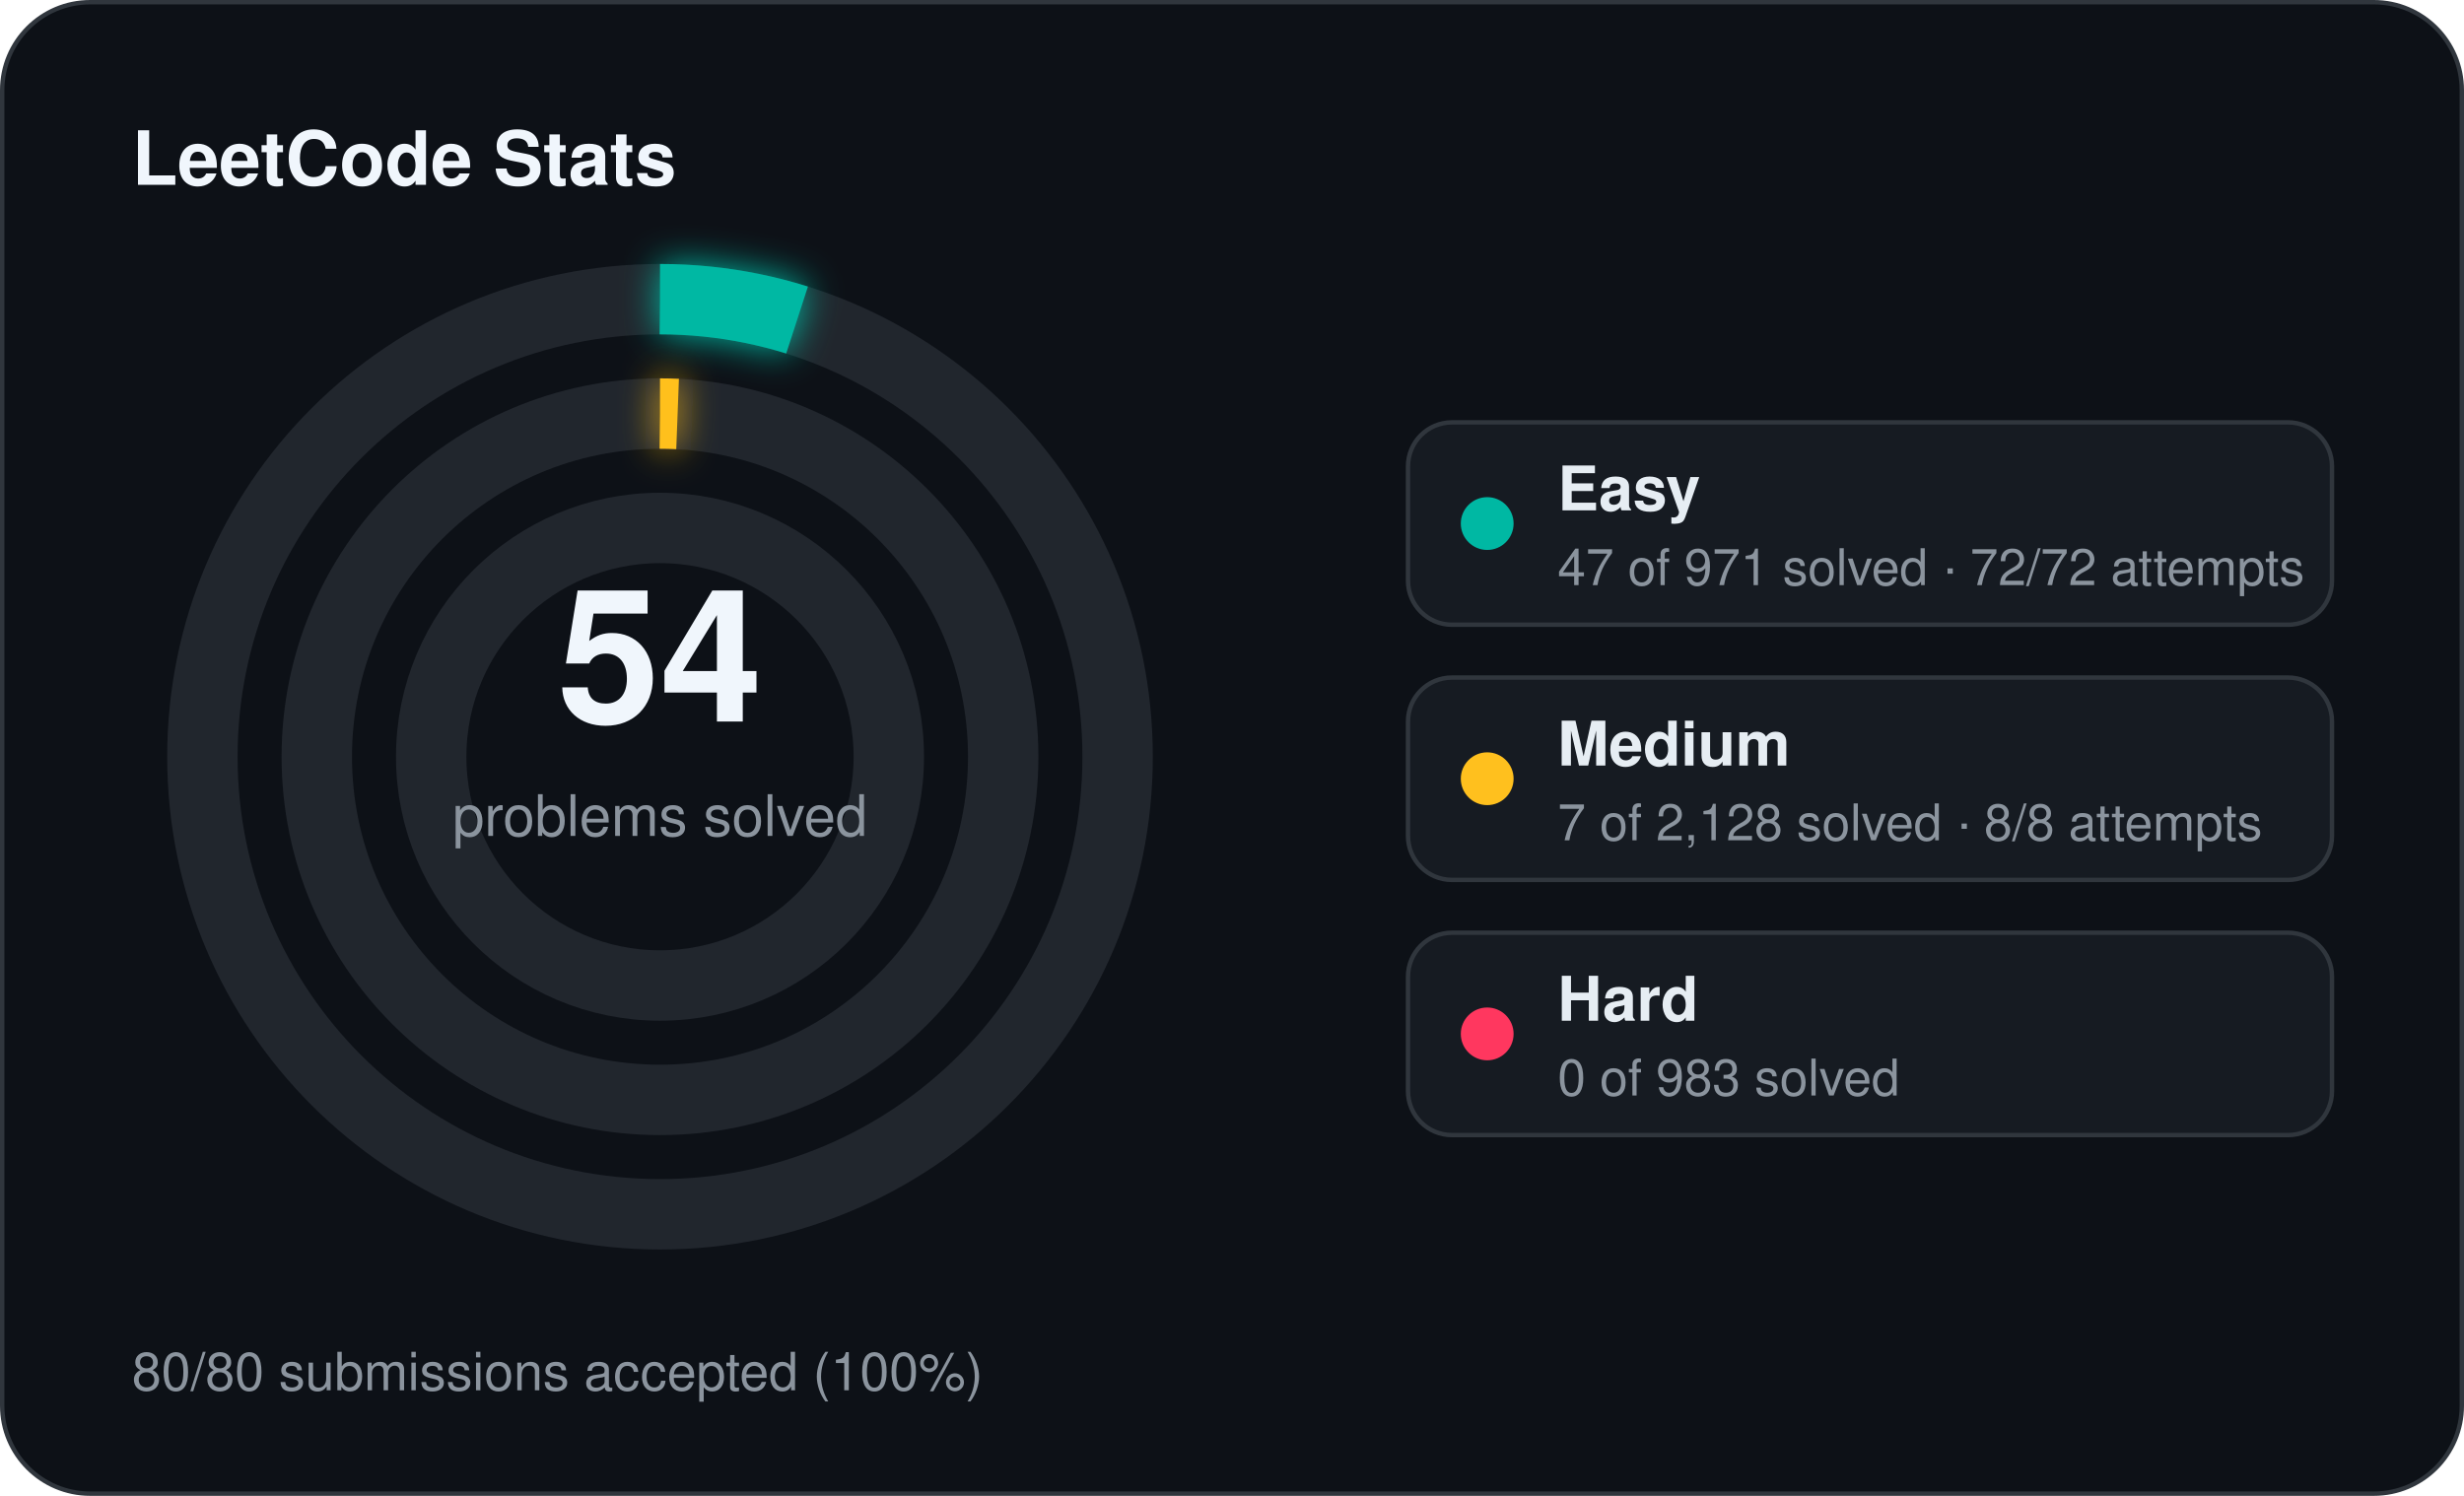
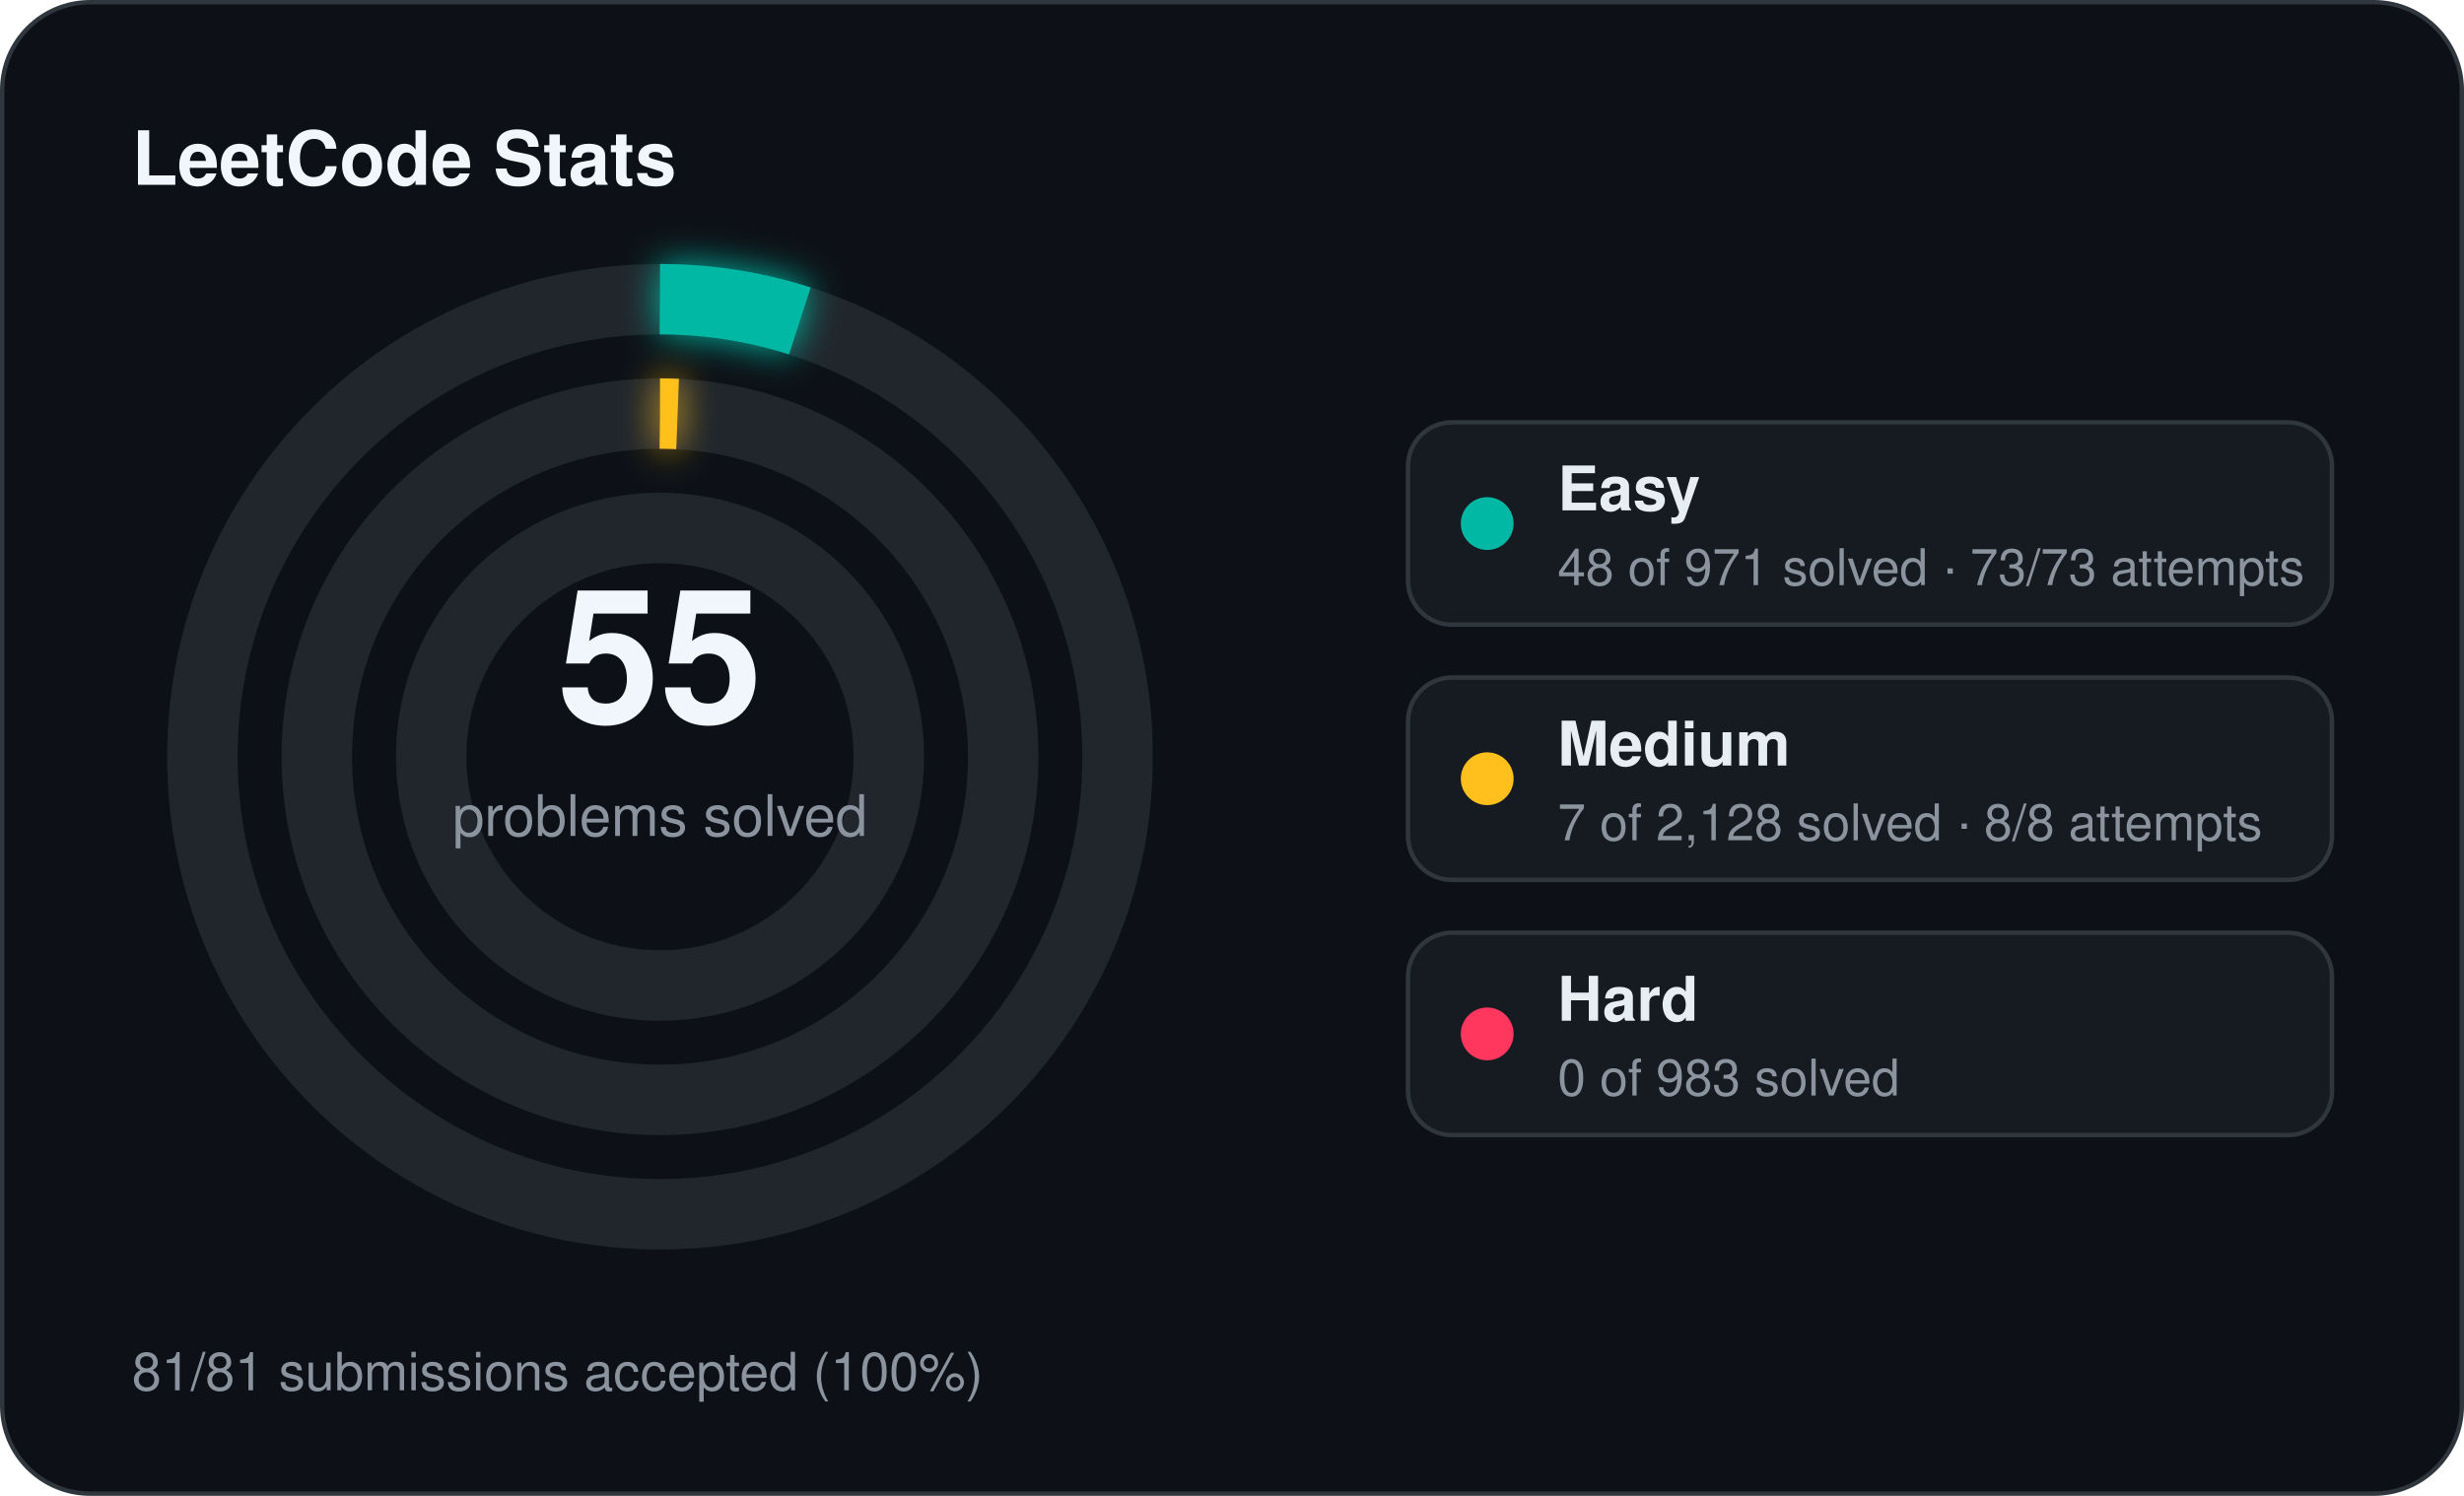
<svg xmlns="http://www.w3.org/2000/svg" width="560" height="340" viewBox="0 0 560 340">
  <defs>
    <filter id="stats-glow" x="-60%" y="-60%" width="220%" height="220%">
      <feGaussianBlur stdDeviation="4" result="blur" />
      <feMerge>
        <feMergeNode in="blur" />
        <feMergeNode in="SourceGraphic" />
      </feMerge>
    </filter>
  </defs>
  <rect x="0.5" y="0.5" width="559" height="339" rx="20" fill="#0d1117" stroke="#30363d" stroke-width="1" />
  <text x="30" y="42" fill="#f0f6fc" font-family="Segoe UI, Helvetica, Arial, sans-serif" font-size="17" font-weight="700">LeetCode Stats</text>
  <circle cx="150" cy="172" r="104" fill="none" stroke="#21262d" stroke-width="16" />
-   <circle cx="150" cy="172" r="104" fill="none" stroke="#00b8a3" stroke-width="16" stroke-linecap="butt" stroke-dasharray="31.63 653.45" transform="rotate(-90 150 172)" filter="url(#stats-glow)" />
+   <circle cx="150" cy="172" r="104" fill="none" stroke="#00b8a3" stroke-width="16" stroke-linecap="butt" stroke-dasharray="32.30 653.45" transform="rotate(-90 150 172)" filter="url(#stats-glow)" />
  <circle cx="150" cy="172" r="78" fill="none" stroke="#21262d" stroke-width="16" />
  <circle cx="150" cy="172" r="78" fill="none" stroke="#ffc01e" stroke-width="16" stroke-linecap="butt" stroke-dasharray="4.00 490.09" transform="rotate(-90 150 172)" filter="url(#stats-glow)" />
  <circle cx="150" cy="172" r="52" fill="none" stroke="#21262d" stroke-width="16" />
-   <text x="150" y="164" text-anchor="middle" fill="#f0f6fc" font-family="Segoe UI, Helvetica, Arial, sans-serif" font-size="42" font-weight="700">54</text>
+   <text x="150" y="164" text-anchor="middle" fill="#f0f6fc" font-family="Segoe UI, Helvetica, Arial, sans-serif" font-size="42" font-weight="700">55</text>
  <text x="150" y="190" text-anchor="middle" fill="#8b949e" font-family="Segoe UI, Helvetica, Arial, sans-serif" font-size="13">problems solved</text>
  <rect x="320" y="96" width="210" height="46" rx="10" fill="#161b22" stroke="#30363d" stroke-width="1" />
  <circle cx="338" cy="119" r="6" fill="#00b8a3" />
  <text x="354" y="116" fill="#e6edf3" font-family="Segoe UI, Helvetica, Arial, sans-serif" font-size="14" font-weight="600">Easy</text>
-   <text x="354" y="133" fill="#8b949e" font-family="Segoe UI, Helvetica, Arial, sans-serif" font-size="11.5">47 of 971 solved · 72/72 attempts</text>
+   <text x="354" y="133" fill="#8b949e" font-family="Segoe UI, Helvetica, Arial, sans-serif" font-size="11.5">48 of 971 solved · 73/73 attempts</text>
  <rect x="320" y="154" width="210" height="46" rx="10" fill="#161b22" stroke="#30363d" stroke-width="1" />
  <circle cx="338" cy="177" r="6" fill="#ffc01e" />
  <text x="354" y="174" fill="#e6edf3" font-family="Segoe UI, Helvetica, Arial, sans-serif" font-size="14" font-weight="600">Medium</text>
  <text x="354" y="191" fill="#8b949e" font-family="Segoe UI, Helvetica, Arial, sans-serif" font-size="11.5">7 of 2,128 solved · 8/8 attempts</text>
  <rect x="320" y="212" width="210" height="46" rx="10" fill="#161b22" stroke="#30363d" stroke-width="1" />
  <circle cx="338" cy="235" r="6" fill="#ff375f" />
  <text x="354" y="232" fill="#e6edf3" font-family="Segoe UI, Helvetica, Arial, sans-serif" font-size="14" font-weight="600">Hard</text>
  <text x="354" y="249" fill="#8b949e" font-family="Segoe UI, Helvetica, Arial, sans-serif" font-size="11.5">0 of 983 solved</text>
-   <text x="30" y="316" fill="#8b949e" font-family="Segoe UI, Helvetica, Arial, sans-serif" font-size="12">80/80 submissions accepted (100%)</text>
+   <text x="30" y="316" fill="#8b949e" font-family="Segoe UI, Helvetica, Arial, sans-serif" font-size="12">81/81 submissions accepted (100%)</text>
</svg>
